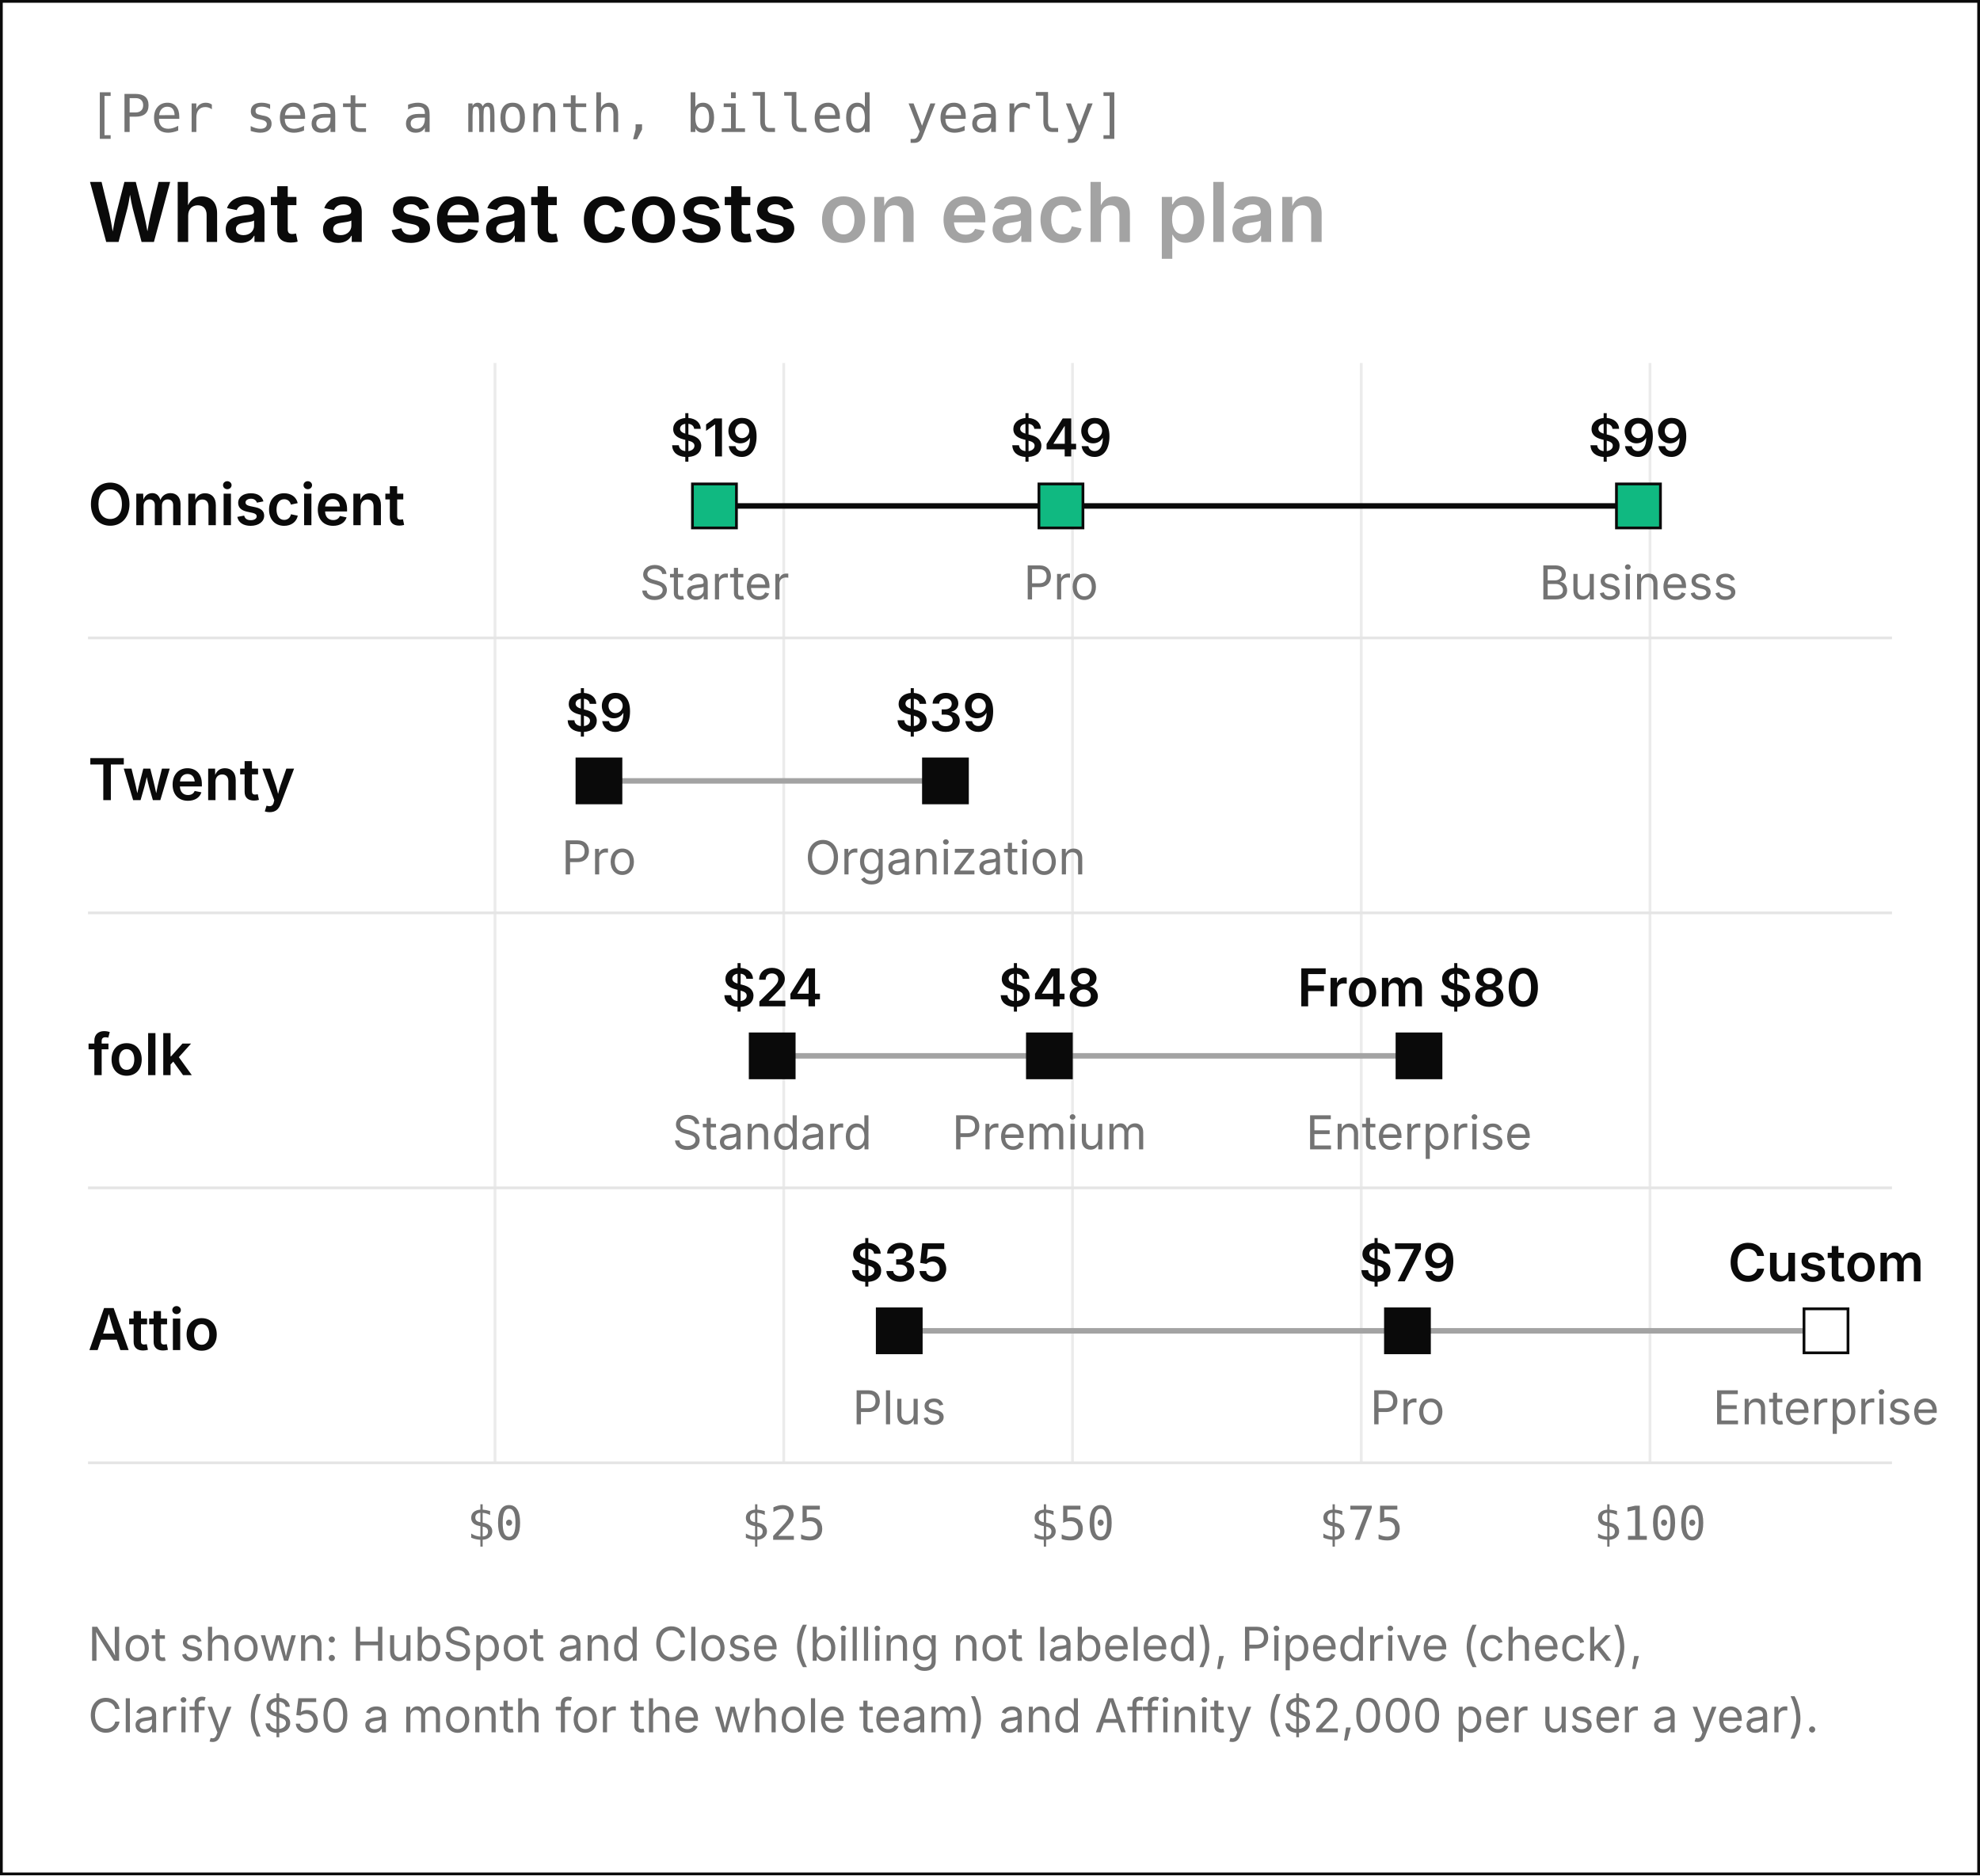
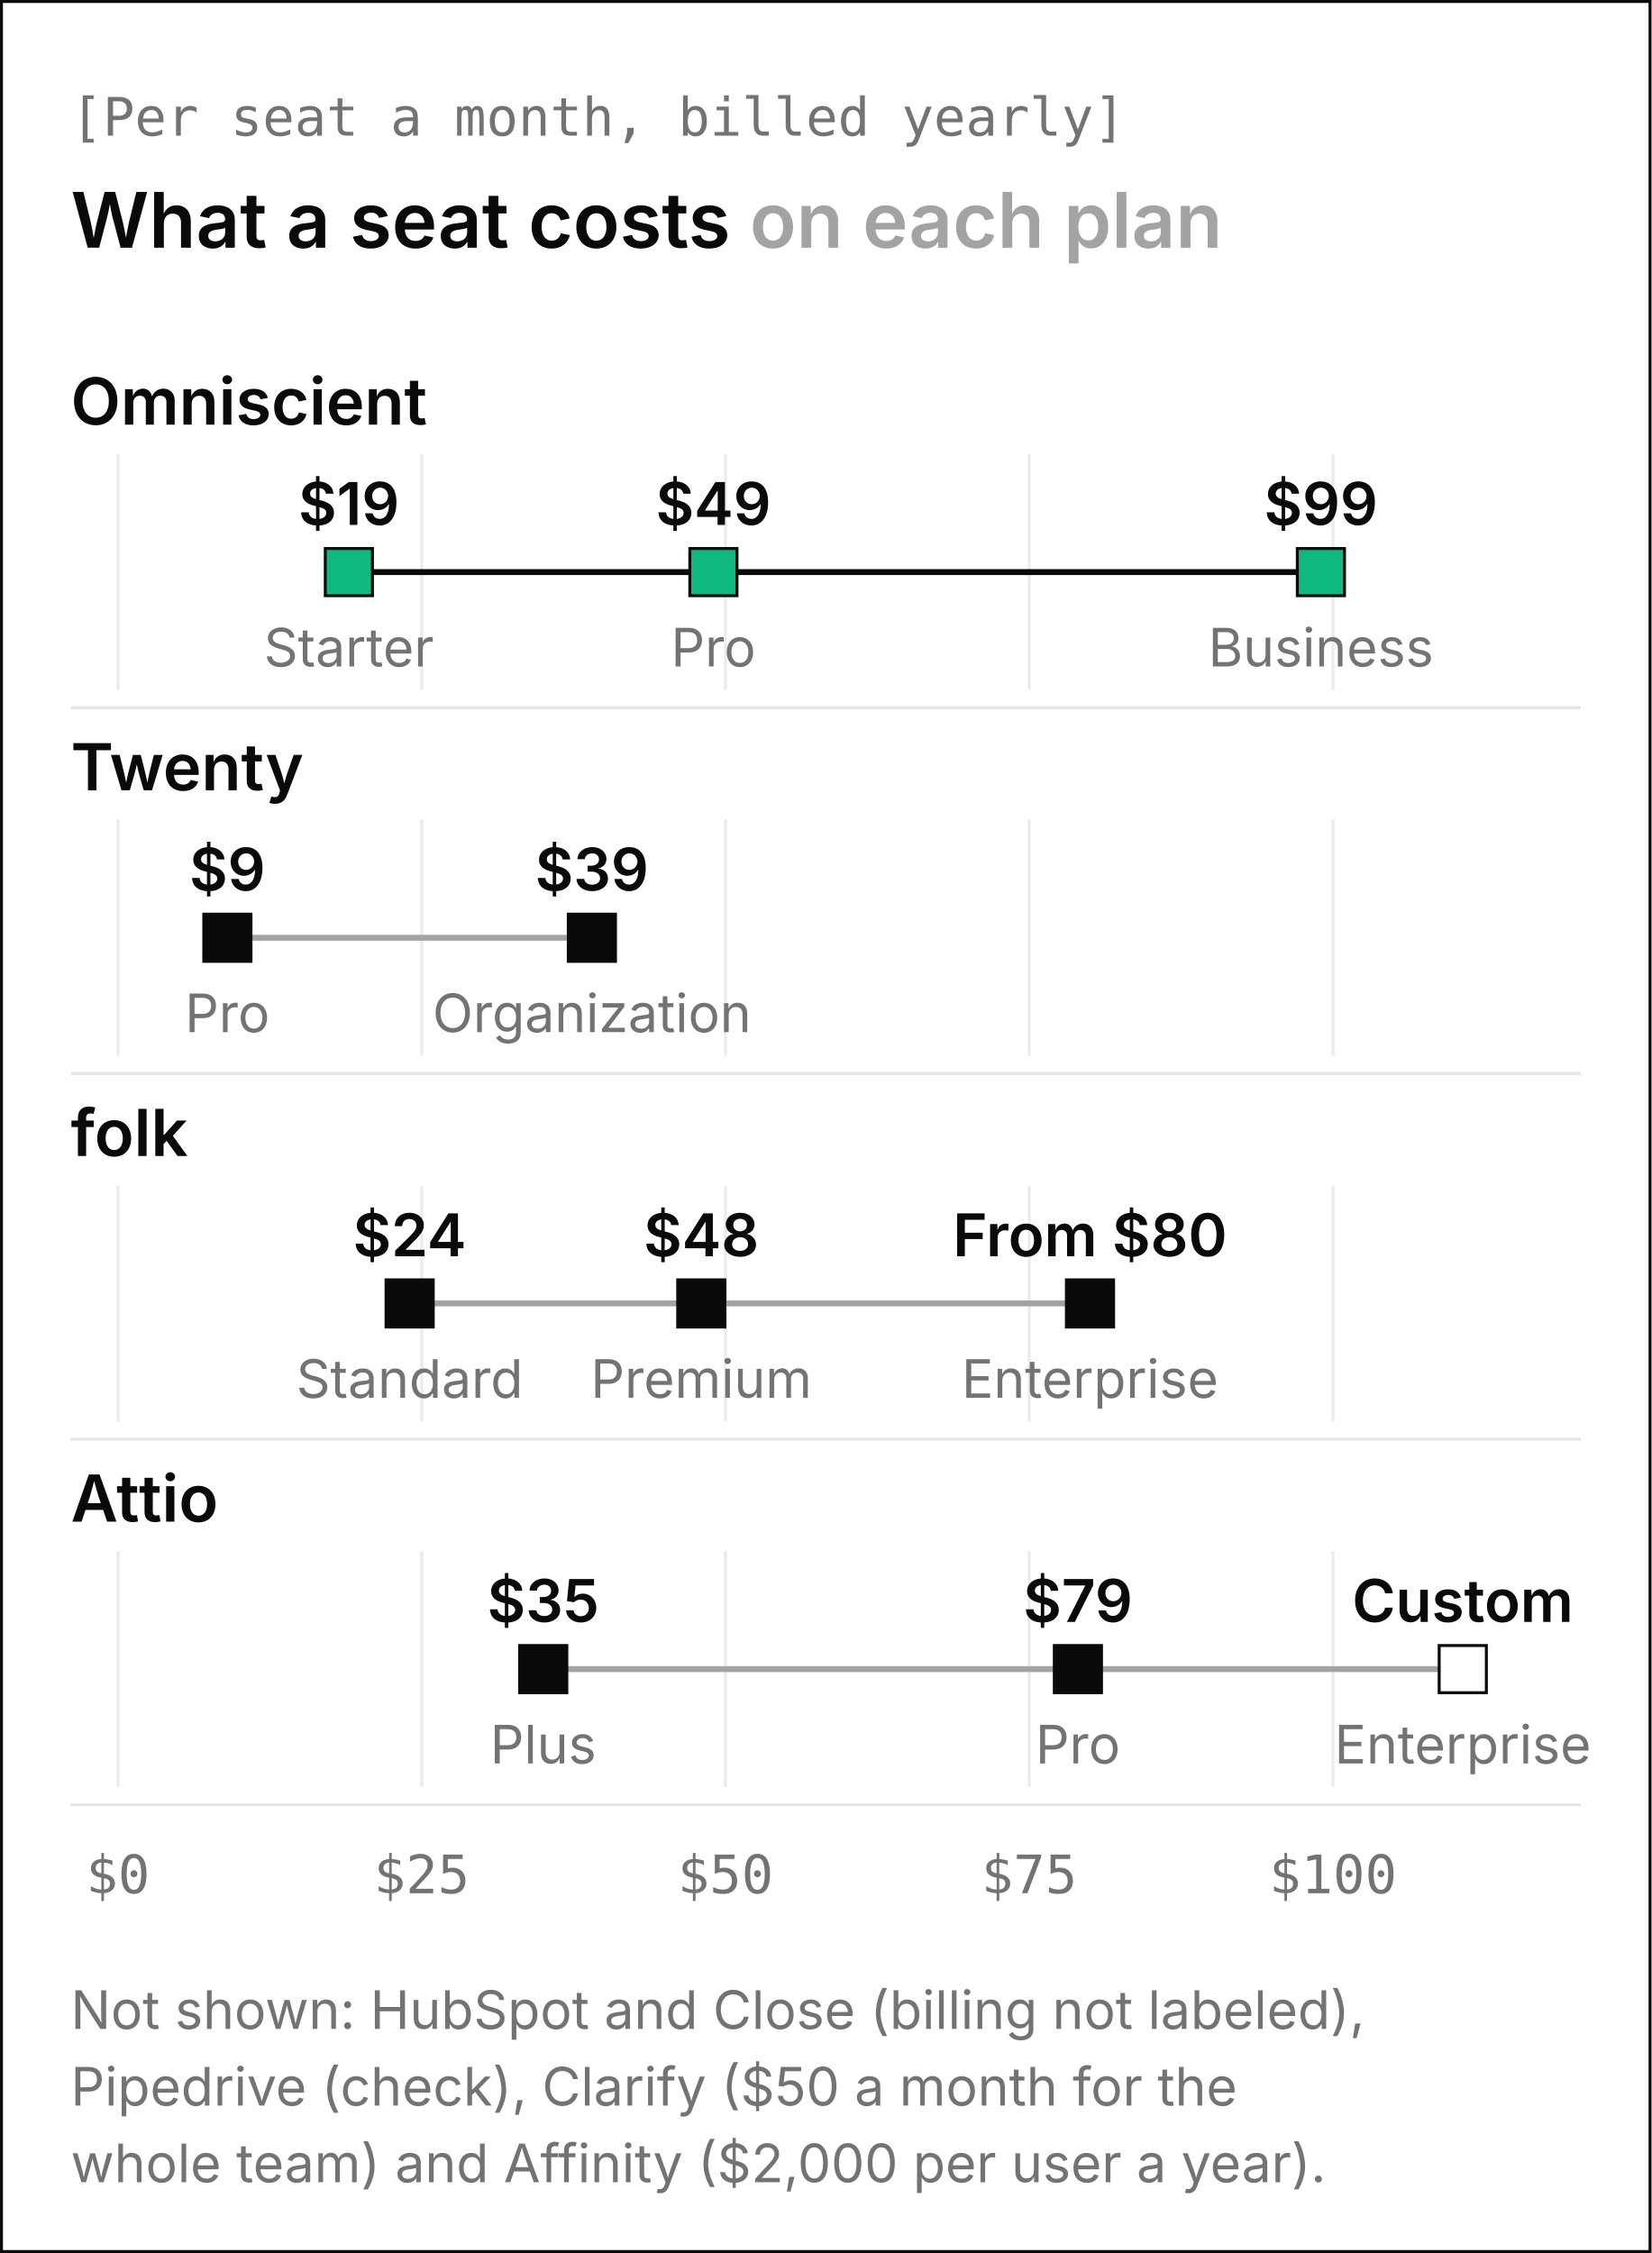
- <svg xmlns="http://www.w3.org/2000/svg" viewBox="0 0 720 682" width="720" height="682" role="img" aria-labelledby="t d" font-family="Inter, system-ui, sans-serif">
-   <rect width="720" height="682" fill="#ffffff" />
-   <rect x="0.5" y="0.5" width="719" height="681" fill="none" stroke="#0a0a0a" />
-   <text x="32" y="48" font-family="Geist Mono, ui-monospace, monospace" font-size="19" fill="#737373">[Per seat a month, billed yearly]</text>
-   <text x="32" y="88" font-size="30" font-weight="600" fill="#0a0a0a">What a seat costs <tspan fill="#a3a3a3">on each plan</tspan>
+ <svg xmlns="http://www.w3.org/2000/svg" viewBox="0 0 560 764" width="560" height="764" role="img" aria-labelledby="t d" font-family="Inter, system-ui, sans-serif">
+   <rect width="560" height="764" fill="#ffffff" />
+   <rect x="0.5" y="0.5" width="559" height="763" fill="none" stroke="#0a0a0a" />
+   <text x="24" y="46" font-family="Geist Mono, ui-monospace, monospace" font-size="18" fill="#737373">[Per seat a month, billed yearly]</text>
+   <text x="24" y="84" font-size="26" font-weight="600" fill="#0a0a0a">What a seat costs <tspan fill="#a3a3a3">on each plan</tspan>
  </text>
-   <line x1="180.0" y1="132" x2="180.0" y2="532" stroke="#ebebeb" />
-   <text x="180.0" y="560" text-anchor="middle" font-family="Geist Mono, ui-monospace, monospace" font-size="17" fill="#737373">$0</text>
-   <line x1="285.0" y1="132" x2="285.0" y2="532" stroke="#ebebeb" />
-   <text x="285.0" y="560" text-anchor="middle" font-family="Geist Mono, ui-monospace, monospace" font-size="17" fill="#737373">$25</text>
-   <line x1="390.0" y1="132" x2="390.0" y2="532" stroke="#ebebeb" />
-   <text x="390.0" y="560" text-anchor="middle" font-family="Geist Mono, ui-monospace, monospace" font-size="17" fill="#737373">$50</text>
-   <line x1="495.0" y1="132" x2="495.0" y2="532" stroke="#ebebeb" />
-   <text x="495.0" y="560" text-anchor="middle" font-family="Geist Mono, ui-monospace, monospace" font-size="17" fill="#737373">$75</text>
-   <line x1="600.0" y1="132" x2="600.0" y2="532" stroke="#ebebeb" />
-   <text x="600.0" y="560" text-anchor="middle" font-family="Geist Mono, ui-monospace, monospace" font-size="17" fill="#737373">$100</text>
-   <line x1="32" y1="232" x2="688" y2="232" stroke="#e5e5e5" />
-   <text x="32" y="191" font-size="21" font-weight="600" fill="#0a0a0a">Omniscient</text>
-   <line x1="259.8" y1="184" x2="595.8" y2="184" stroke="#0a0a0a" stroke-width="2" />
-   <rect x="251.8" y="176" width="16" height="16" fill="#10b981" stroke="#0a0a0a" />
-   <text x="259.8" y="166" text-anchor="middle" font-size="19" font-weight="600" fill="#0a0a0a">$19</text>
-   <text x="259.8" y="218" text-anchor="middle" font-size="17" fill="#737373">Starter</text>
-   <rect x="377.8" y="176" width="16" height="16" fill="#10b981" stroke="#0a0a0a" />
-   <text x="385.8" y="166" text-anchor="middle" font-size="19" font-weight="600" fill="#0a0a0a">$49</text>
-   <text x="385.8" y="218" text-anchor="middle" font-size="17" fill="#737373">Pro</text>
-   <rect x="587.8" y="176" width="16" height="16" fill="#10b981" stroke="#0a0a0a" />
-   <text x="595.8" y="166" text-anchor="middle" font-size="19" font-weight="600" fill="#0a0a0a">$99</text>
-   <text x="595.8" y="218" text-anchor="middle" font-size="17" fill="#737373">Business</text>
-   <line x1="32" y1="332" x2="688" y2="332" stroke="#e5e5e5" />
-   <text x="32" y="291" font-size="21" font-weight="600" fill="#0a0a0a">Twenty</text>
-   <line x1="217.8" y1="284" x2="343.8" y2="284" stroke="#a3a3a3" stroke-width="2" />
-   <rect x="209.8" y="276" width="16" height="16" fill="#0a0a0a" stroke="#0a0a0a" />
-   <text x="217.8" y="266" text-anchor="middle" font-size="19" font-weight="600" fill="#0a0a0a">$9</text>
-   <text x="217.8" y="318" text-anchor="middle" font-size="17" fill="#737373">Pro</text>
-   <rect x="335.8" y="276" width="16" height="16" fill="#0a0a0a" stroke="#0a0a0a" />
-   <text x="343.8" y="266" text-anchor="middle" font-size="19" font-weight="600" fill="#0a0a0a">$39</text>
-   <text x="343.8" y="318" text-anchor="middle" font-size="17" fill="#737373">Organization</text>
-   <line x1="32" y1="432" x2="688" y2="432" stroke="#e5e5e5" />
-   <text x="32" y="391" font-size="21" font-weight="600" fill="#0a0a0a">folk</text>
-   <line x1="280.8" y1="384" x2="516.0" y2="384" stroke="#a3a3a3" stroke-width="2" />
-   <rect x="272.8" y="376" width="16" height="16" fill="#0a0a0a" stroke="#0a0a0a" />
-   <text x="280.8" y="366" text-anchor="middle" font-size="19" font-weight="600" fill="#0a0a0a">$24</text>
-   <text x="280.8" y="418" text-anchor="middle" font-size="17" fill="#737373">Standard</text>
-   <rect x="373.6" y="376" width="16" height="16" fill="#0a0a0a" stroke="#0a0a0a" />
-   <text x="381.6" y="366" text-anchor="middle" font-size="19" font-weight="600" fill="#0a0a0a">$48</text>
-   <text x="381.6" y="418" text-anchor="middle" font-size="17" fill="#737373">Premium</text>
-   <rect x="508.0" y="376" width="16" height="16" fill="#0a0a0a" stroke="#0a0a0a" />
-   <text x="516.0" y="366" text-anchor="middle" font-size="19" font-weight="600" fill="#0a0a0a">From $80</text>
-   <text x="516.0" y="418" text-anchor="middle" font-size="17" fill="#737373">Enterprise</text>
-   <line x1="32" y1="532" x2="688" y2="532" stroke="#e5e5e5" />
-   <text x="32" y="491" font-size="21" font-weight="600" fill="#0a0a0a">Attio</text>
-   <line x1="327.0" y1="484" x2="664" y2="484" stroke="#a3a3a3" stroke-width="2" />
-   <rect x="319.0" y="476" width="16" height="16" fill="#0a0a0a" stroke="#0a0a0a" />
-   <text x="327.0" y="466" text-anchor="middle" font-size="19" font-weight="600" fill="#0a0a0a">$35</text>
-   <text x="327.0" y="518" text-anchor="middle" font-size="17" fill="#737373">Plus</text>
-   <rect x="503.8" y="476" width="16" height="16" fill="#0a0a0a" stroke="#0a0a0a" />
-   <text x="511.8" y="466" text-anchor="middle" font-size="19" font-weight="600" fill="#0a0a0a">$79</text>
-   <text x="511.8" y="518" text-anchor="middle" font-size="17" fill="#737373">Pro</text>
-   <rect x="656" y="476" width="16" height="16" fill="#ffffff" stroke="#0a0a0a" />
-   <text x="664" y="466" text-anchor="middle" font-size="19" font-weight="600" fill="#0a0a0a">Custom</text>
-   <text x="664" y="518" text-anchor="middle" font-size="17" fill="#737373">Enterprise</text>
-   <text x="32" y="604" font-size="17" fill="#737373">Not shown: HubSpot and Close (billing not labeled), Pipedrive (check),</text>
-   <text x="32" y="630" font-size="17" fill="#737373">Clarify ($50 a month for the whole team) and Affinity ($2,000 per user a year).</text>
+   <line x1="40.0" y1="154" x2="40.0" y2="234" stroke="#ebebeb" />
+   <line x1="143.0" y1="154" x2="143.0" y2="234" stroke="#ebebeb" />
+   <line x1="246.0" y1="154" x2="246.0" y2="234" stroke="#ebebeb" />
+   <line x1="349.0" y1="154" x2="349.0" y2="234" stroke="#ebebeb" />
+   <line x1="452.0" y1="154" x2="452.0" y2="234" stroke="#ebebeb" />
+   <text x="24" y="144" font-size="22" font-weight="600" fill="#0a0a0a">Omniscient</text>
+   <line x1="118.3" y1="194" x2="447.9" y2="194" stroke="#0a0a0a" stroke-width="2" />
+   <rect x="110.3" y="186" width="16" height="16" fill="#10b981" stroke="#0a0a0a" />
+   <text x="118.3" y="178" text-anchor="middle" font-size="20" font-weight="600" fill="#0a0a0a">$19</text>
+   <text x="118.3" y="226" text-anchor="middle" font-size="18" fill="#737373">Starter</text>
+   <rect x="233.9" y="186" width="16" height="16" fill="#10b981" stroke="#0a0a0a" />
+   <text x="241.9" y="178" text-anchor="middle" font-size="20" font-weight="600" fill="#0a0a0a">$49</text>
+   <text x="241.9" y="226" text-anchor="middle" font-size="18" fill="#737373">Pro</text>
+   <rect x="439.9" y="186" width="16" height="16" fill="#10b981" stroke="#0a0a0a" />
+   <text x="447.9" y="178" text-anchor="middle" font-size="20" font-weight="600" fill="#0a0a0a">$99</text>
+   <text x="447.9" y="226" text-anchor="middle" font-size="18" fill="#737373">Business</text>
+   <line x1="24" y1="240" x2="536" y2="240" stroke="#e5e5e5" />
+   <line x1="40.0" y1="278" x2="40.0" y2="358" stroke="#ebebeb" />
+   <line x1="143.0" y1="278" x2="143.0" y2="358" stroke="#ebebeb" />
+   <line x1="246.0" y1="278" x2="246.0" y2="358" stroke="#ebebeb" />
+   <line x1="349.0" y1="278" x2="349.0" y2="358" stroke="#ebebeb" />
+   <line x1="452.0" y1="278" x2="452.0" y2="358" stroke="#ebebeb" />
+   <text x="24" y="268" font-size="22" font-weight="600" fill="#0a0a0a">Twenty</text>
+   <line x1="77.1" y1="318" x2="200.7" y2="318" stroke="#a3a3a3" stroke-width="2" />
+   <rect x="69.1" y="310" width="16" height="16" fill="#0a0a0a" stroke="#0a0a0a" />
+   <text x="77.1" y="302" text-anchor="middle" font-size="20" font-weight="600" fill="#0a0a0a">$9</text>
+   <text x="77.1" y="350" text-anchor="middle" font-size="18" fill="#737373">Pro</text>
+   <rect x="192.7" y="310" width="16" height="16" fill="#0a0a0a" stroke="#0a0a0a" />
+   <text x="200.7" y="302" text-anchor="middle" font-size="20" font-weight="600" fill="#0a0a0a">$39</text>
+   <text x="200.7" y="350" text-anchor="middle" font-size="18" fill="#737373">Organization</text>
+   <line x1="24" y1="364" x2="536" y2="364" stroke="#e5e5e5" />
+   <line x1="40.0" y1="402" x2="40.0" y2="482" stroke="#ebebeb" />
+   <line x1="143.0" y1="402" x2="143.0" y2="482" stroke="#ebebeb" />
+   <line x1="246.0" y1="402" x2="246.0" y2="482" stroke="#ebebeb" />
+   <line x1="349.0" y1="402" x2="349.0" y2="482" stroke="#ebebeb" />
+   <line x1="452.0" y1="402" x2="452.0" y2="482" stroke="#ebebeb" />
+   <text x="24" y="392" font-size="22" font-weight="600" fill="#0a0a0a">folk</text>
+   <line x1="138.9" y1="442" x2="369.6" y2="442" stroke="#a3a3a3" stroke-width="2" />
+   <rect x="130.9" y="434" width="16" height="16" fill="#0a0a0a" stroke="#0a0a0a" />
+   <text x="138.9" y="426" text-anchor="middle" font-size="20" font-weight="600" fill="#0a0a0a">$24</text>
+   <text x="138.9" y="474" text-anchor="middle" font-size="18" fill="#737373">Standard</text>
+   <rect x="229.8" y="434" width="16" height="16" fill="#0a0a0a" stroke="#0a0a0a" />
+   <text x="237.8" y="426" text-anchor="middle" font-size="20" font-weight="600" fill="#0a0a0a">$48</text>
+   <text x="237.8" y="474" text-anchor="middle" font-size="18" fill="#737373">Premium</text>
+   <rect x="361.6" y="434" width="16" height="16" fill="#0a0a0a" stroke="#0a0a0a" />
+   <text x="369.6" y="426" text-anchor="middle" font-size="20" font-weight="600" fill="#0a0a0a">From $80</text>
+   <text x="369.6" y="474" text-anchor="middle" font-size="18" fill="#737373">Enterprise</text>
+   <line x1="24" y1="488" x2="536" y2="488" stroke="#e5e5e5" />
+   <line x1="40.0" y1="526" x2="40.0" y2="606" stroke="#ebebeb" />
+   <line x1="143.0" y1="526" x2="143.0" y2="606" stroke="#ebebeb" />
+   <line x1="246.0" y1="526" x2="246.0" y2="606" stroke="#ebebeb" />
+   <line x1="349.0" y1="526" x2="349.0" y2="606" stroke="#ebebeb" />
+   <line x1="452.0" y1="526" x2="452.0" y2="606" stroke="#ebebeb" />
+   <text x="24" y="516" font-size="22" font-weight="600" fill="#0a0a0a">Attio</text>
+   <line x1="184.2" y1="566" x2="496.0" y2="566" stroke="#a3a3a3" stroke-width="2" />
+   <rect x="176.2" y="558" width="16" height="16" fill="#0a0a0a" stroke="#0a0a0a" />
+   <text x="184.2" y="550" text-anchor="middle" font-size="20" font-weight="600" fill="#0a0a0a">$35</text>
+   <text x="184.2" y="598" text-anchor="middle" font-size="18" fill="#737373">Plus</text>
+   <rect x="357.5" y="558" width="16" height="16" fill="#0a0a0a" stroke="#0a0a0a" />
+   <text x="365.5" y="550" text-anchor="middle" font-size="20" font-weight="600" fill="#0a0a0a">$79</text>
+   <text x="365.5" y="598" text-anchor="middle" font-size="18" fill="#737373">Pro</text>
+   <rect x="488.0" y="558" width="16" height="16" fill="#ffffff" stroke="#0a0a0a" />
+   <text x="496.0" y="550" text-anchor="middle" font-size="20" font-weight="600" fill="#0a0a0a">Custom</text>
+   <text x="496.0" y="598" text-anchor="middle" font-size="18" fill="#737373">Enterprise</text>
+   <line x1="24" y1="612" x2="536" y2="612" stroke="#e5e5e5" />
+   <text x="40.0" y="642" text-anchor="middle" font-family="Geist Mono, ui-monospace, monospace" font-size="18" fill="#737373">$0</text>
+   <text x="143.0" y="642" text-anchor="middle" font-family="Geist Mono, ui-monospace, monospace" font-size="18" fill="#737373">$25</text>
+   <text x="246.0" y="642" text-anchor="middle" font-family="Geist Mono, ui-monospace, monospace" font-size="18" fill="#737373">$50</text>
+   <text x="349.0" y="642" text-anchor="middle" font-family="Geist Mono, ui-monospace, monospace" font-size="18" fill="#737373">$75</text>
+   <text x="452.0" y="642" text-anchor="middle" font-family="Geist Mono, ui-monospace, monospace" font-size="18" fill="#737373">$100</text>
+   <text x="24" y="688" font-size="18" fill="#737373">Not shown: HubSpot and Close (billing not labeled),</text>
+   <text x="24" y="714" font-size="18" fill="#737373">Pipedrive (check), Clarify ($50 a month for the</text>
+   <text x="24" y="740" font-size="18" fill="#737373">whole team) and Affinity ($2,000 per user a year).</text>
</svg>
